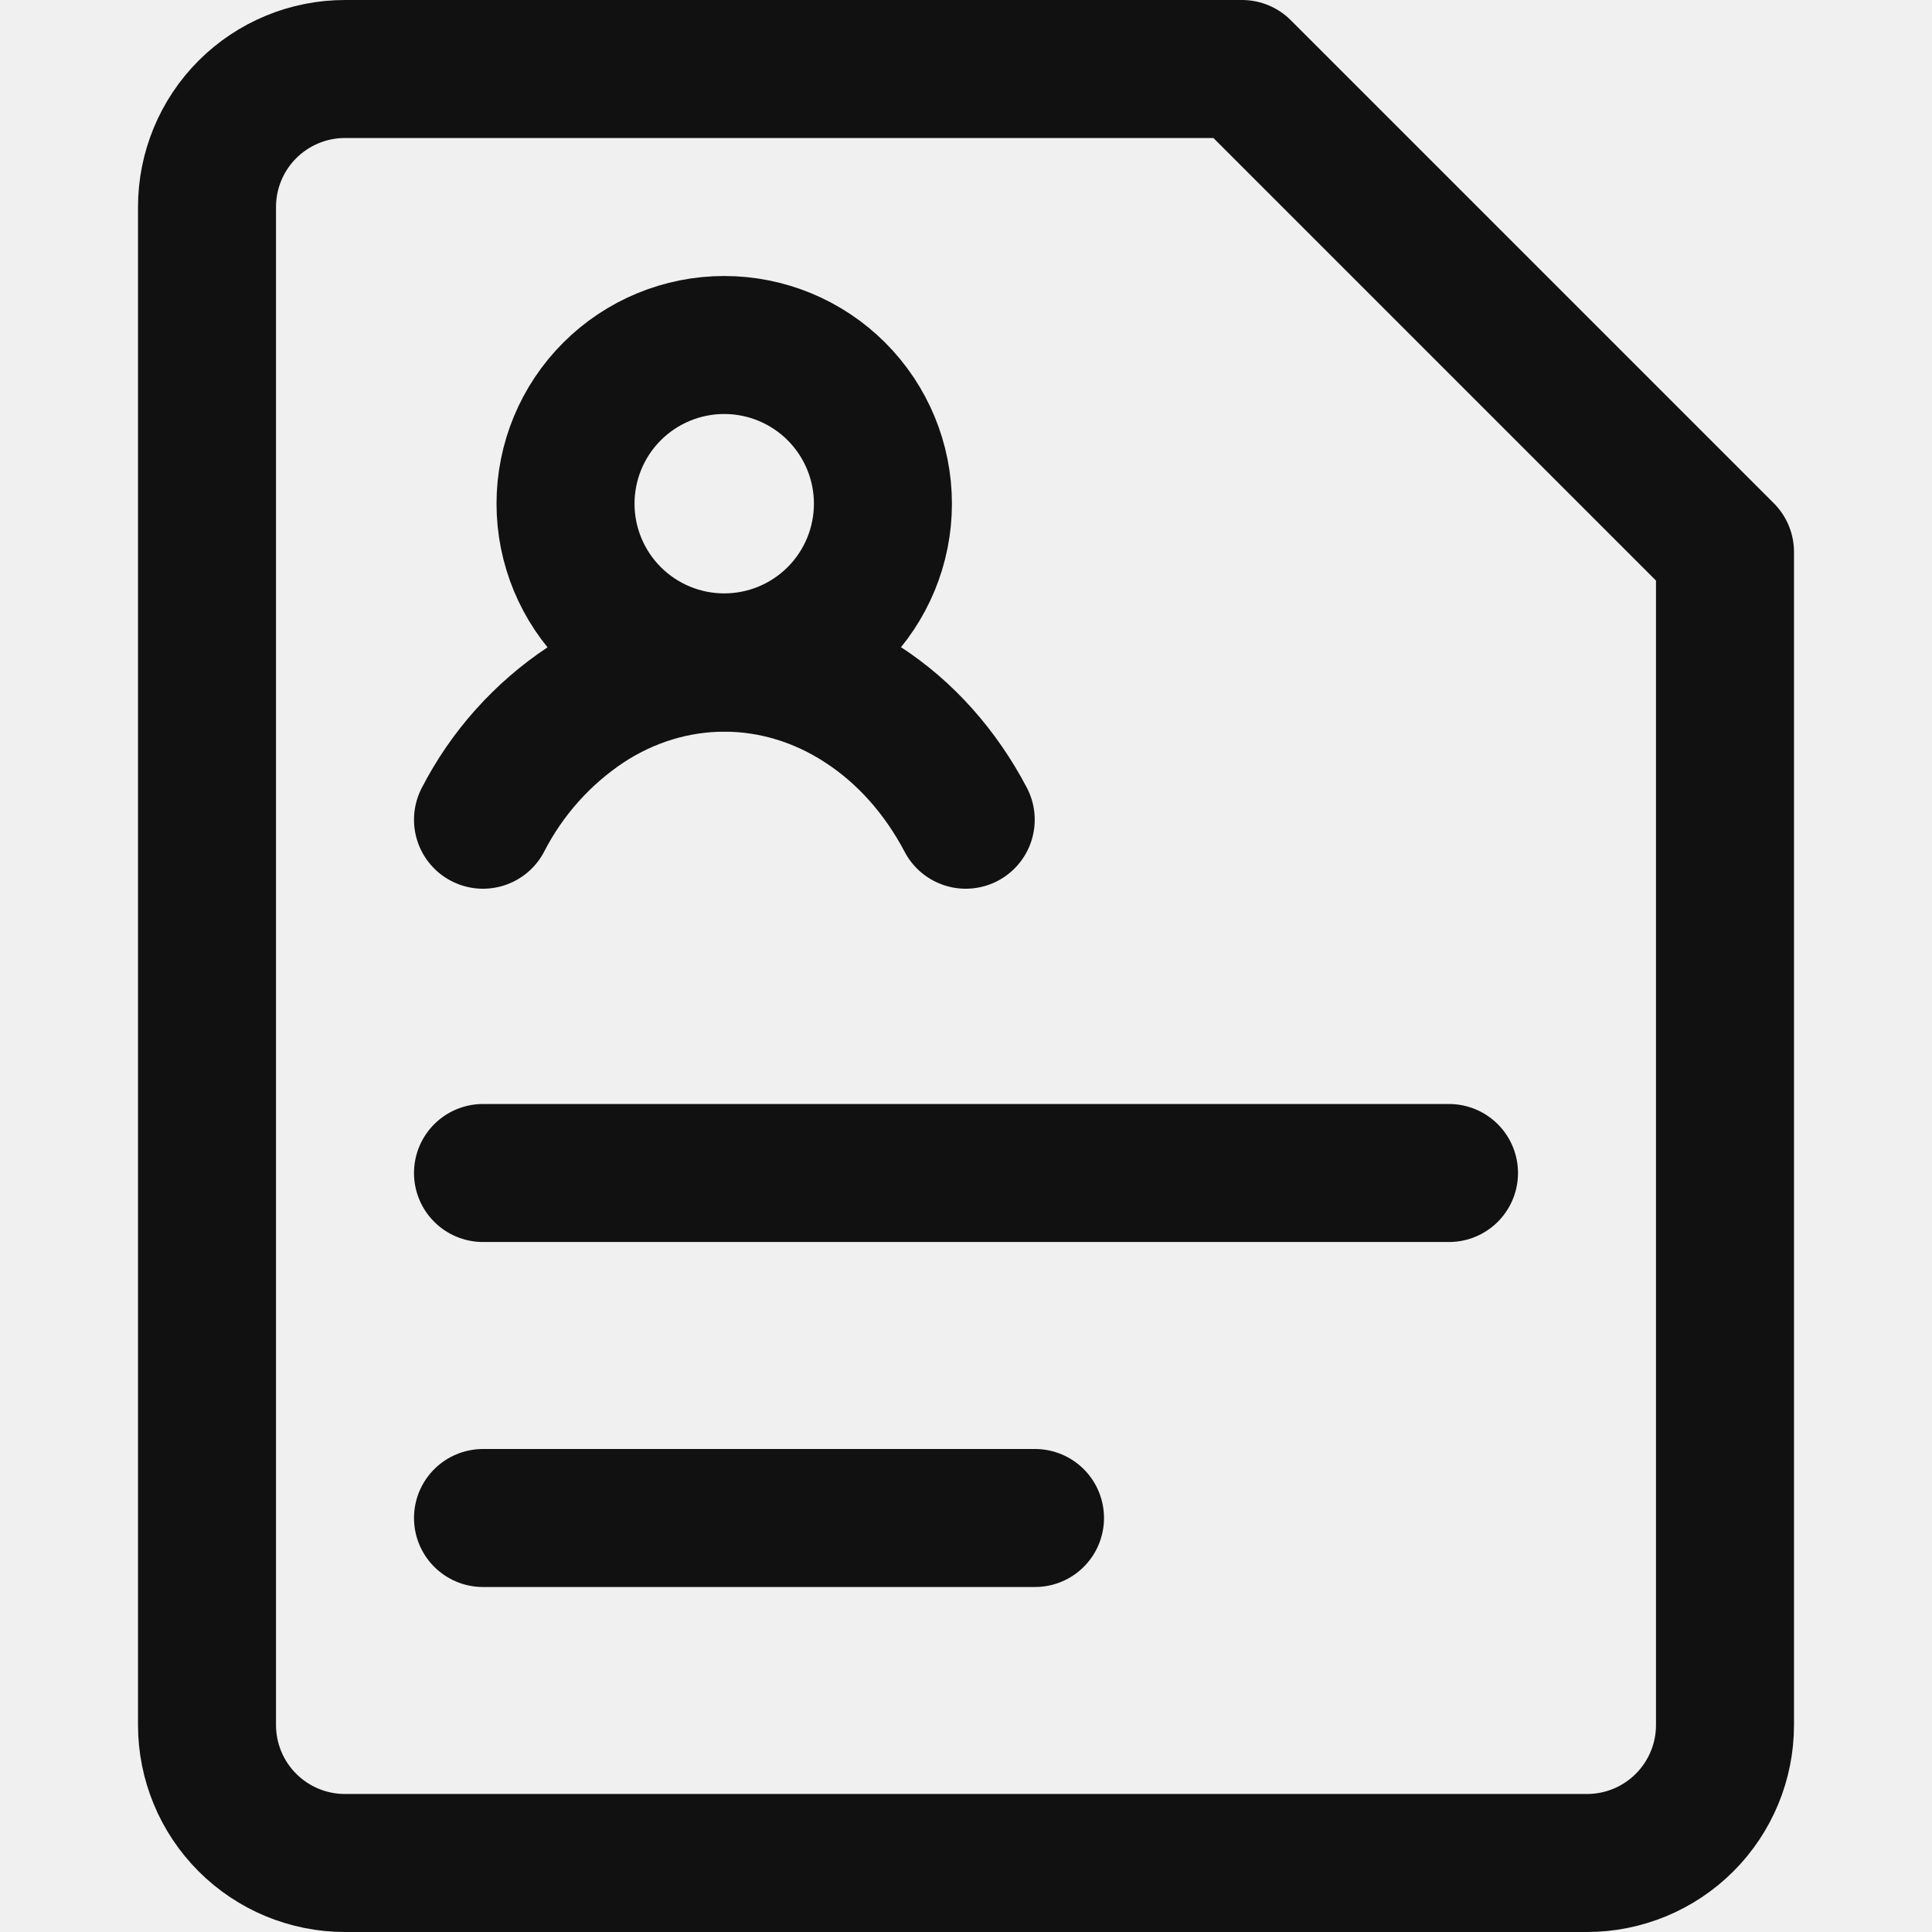
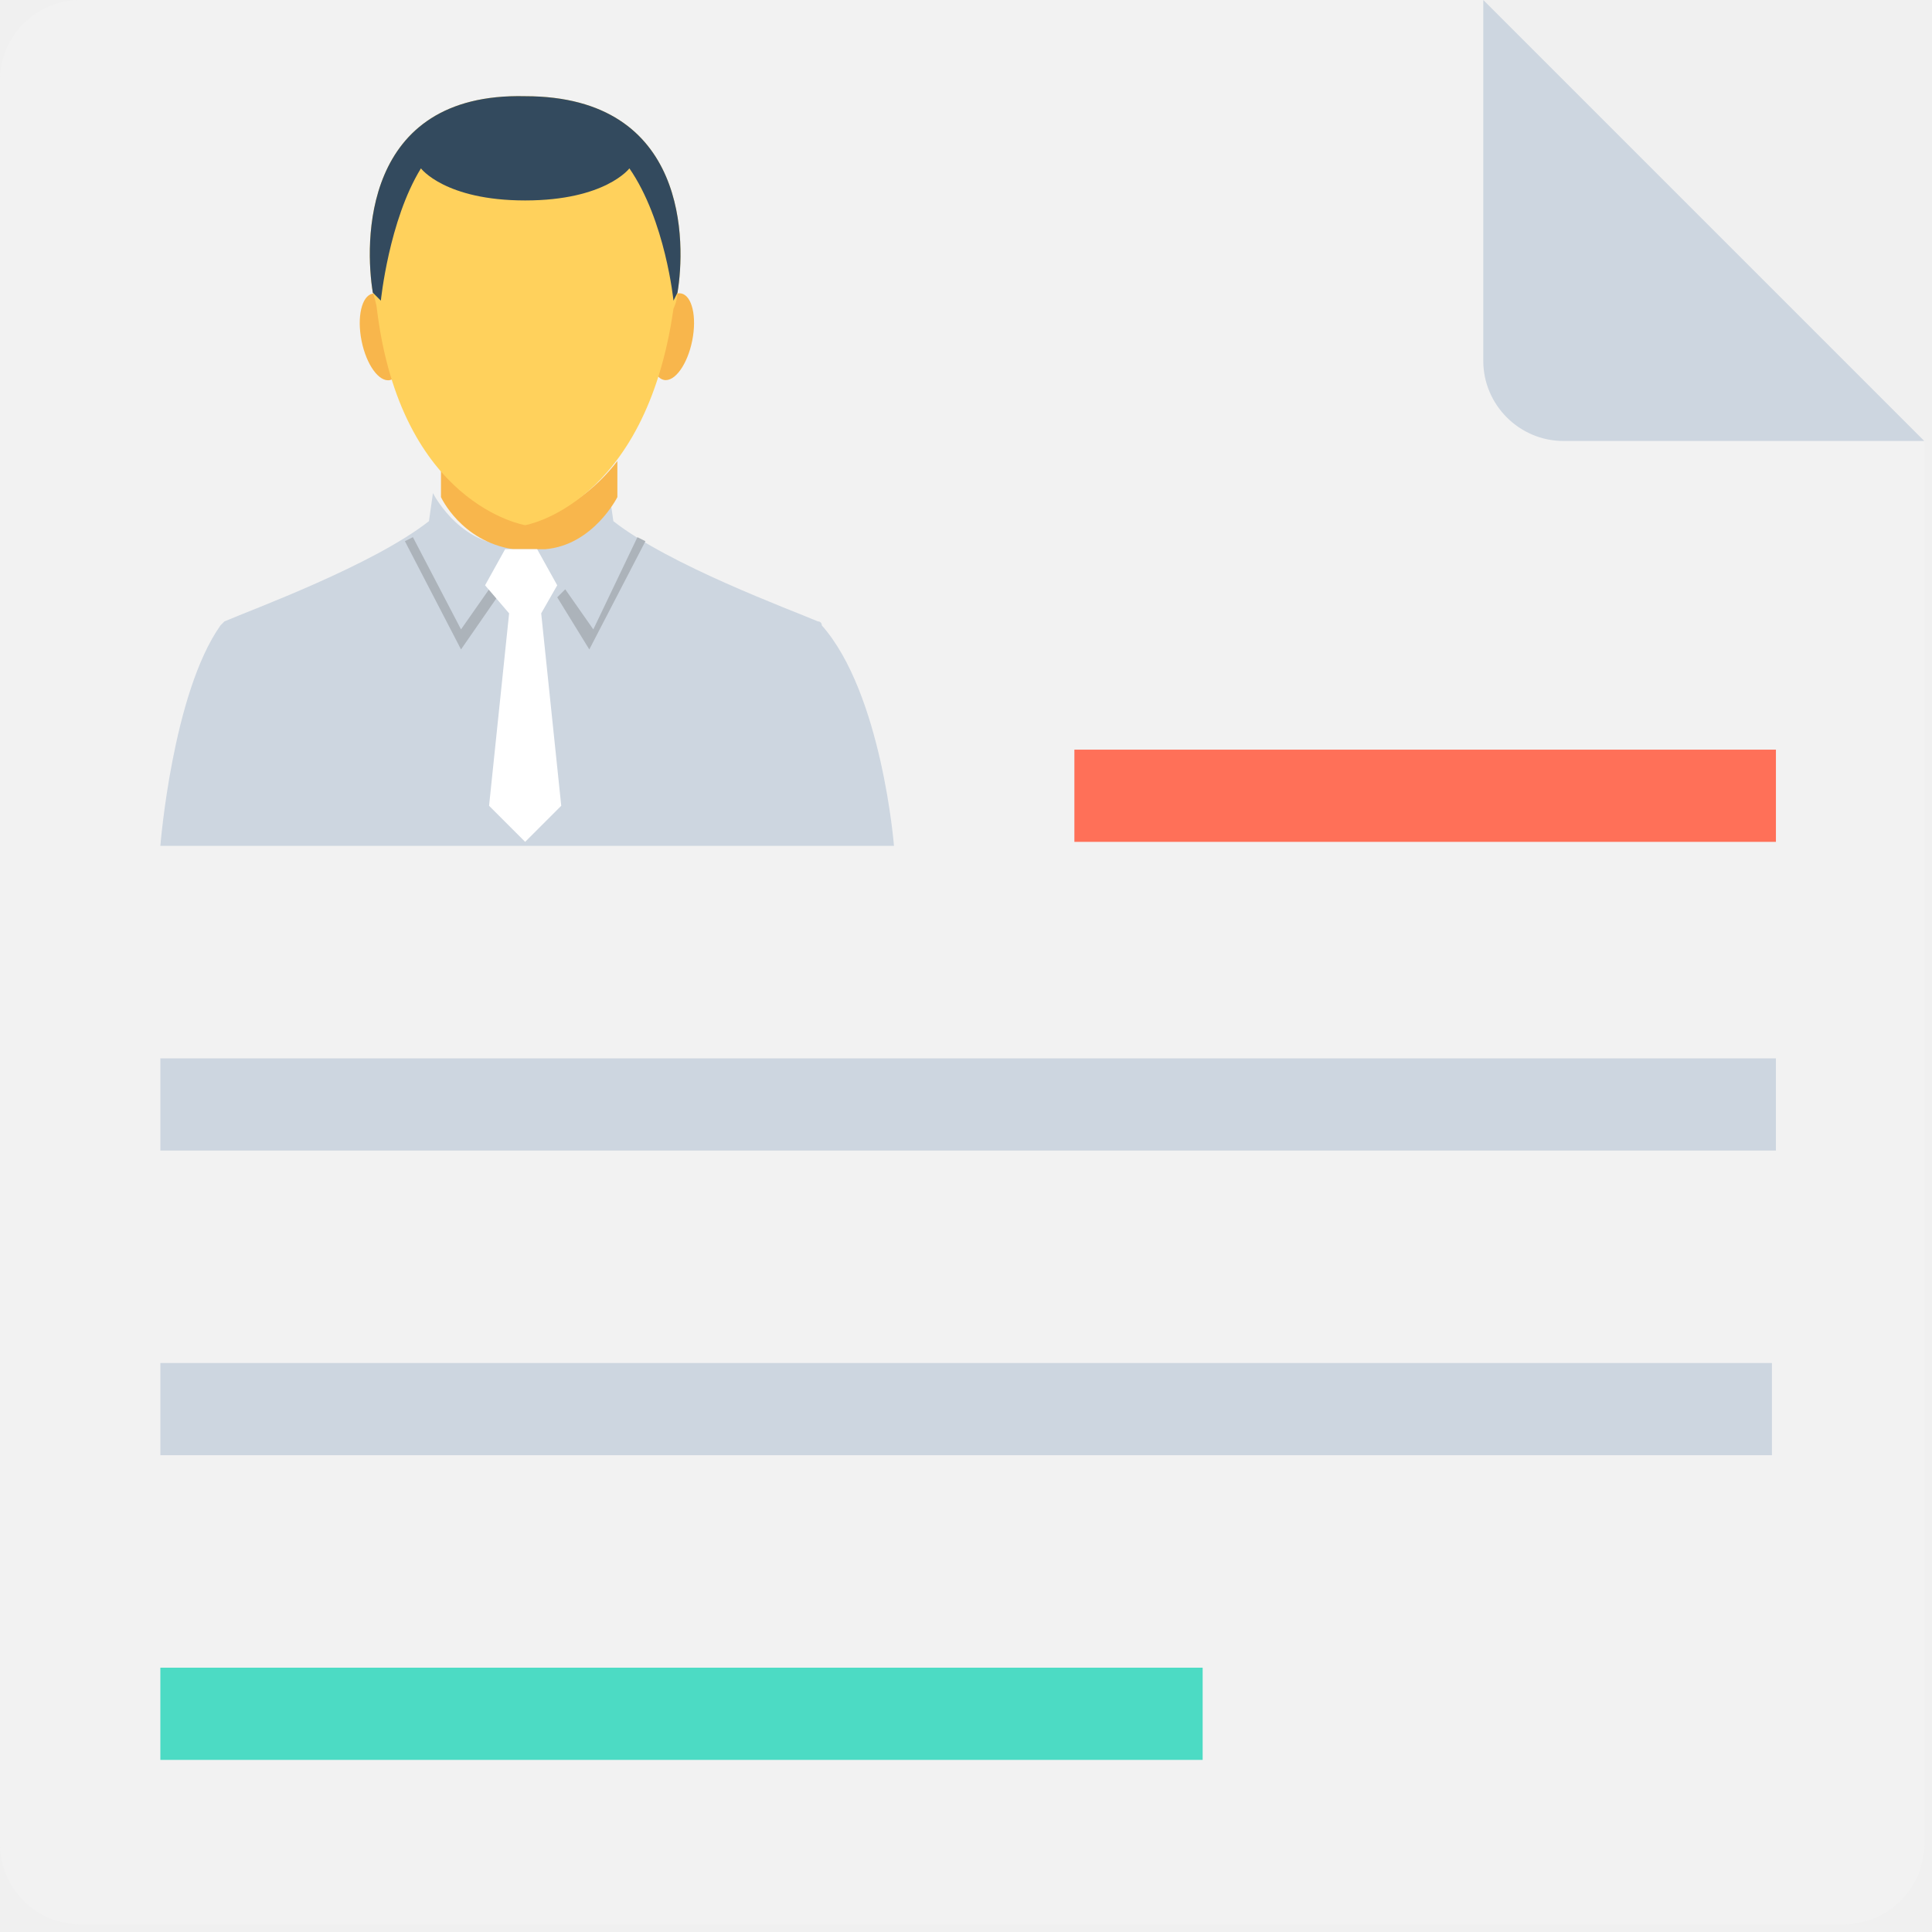
- <svg xmlns="http://www.w3.org/2000/svg" width="256" height="256" viewBox="0 0 256 256" fill="none">
-   <path d="M74.935 66.742C74.935 72.32 77.15 77.668 81.094 81.612C85.038 85.555 90.386 87.771 95.963 87.771C101.541 87.771 106.889 85.555 110.833 81.612C114.776 77.668 116.992 72.32 116.992 66.742C116.992 61.165 114.776 55.817 110.833 51.873C106.889 47.929 101.541 45.714 95.963 45.714C90.386 45.714 85.038 47.929 81.094 51.873C77.15 55.817 74.935 61.165 74.935 66.742Z" stroke="#111111" stroke-width="18.286" stroke-linecap="round" stroke-linejoin="round" />
-   <path d="M64 108.617C67.17 102.452 71.867 97.202 77.641 93.367C83.237 89.709 89.563 87.808 95.982 87.808C102.4 87.808 108.727 89.709 114.322 93.367C119.936 97.005 124.617 102.253 127.963 108.617" stroke="#111111" stroke-width="18.286" stroke-linecap="round" stroke-linejoin="round" />
-   <path d="M228.571 228.571C228.571 233.421 226.645 238.072 223.216 241.501C219.786 244.93 215.135 246.857 210.286 246.857H45.714C40.865 246.857 36.214 244.93 32.784 241.501C29.355 238.072 27.429 233.421 27.429 228.571V27.428C27.429 22.579 29.355 17.928 32.784 14.498C36.214 11.069 40.865 9.143 45.714 9.143H164.571L228.571 73.143V228.571Z" stroke="#111111" stroke-width="18.286" stroke-linecap="round" stroke-linejoin="round" />
-   <path d="M64 155.429H192M64 201.143H137.143" stroke="#111111" stroke-width="18.286" stroke-linecap="round" />
+ <svg xmlns="http://www.w3.org/2000/svg" width="133" height="133" viewBox="0 0 133 133" fill="none">
+   <path d="M102.11 0H5.519C2.484 0 0 2.484 0 5.519V126.947C0 129.983 2.484 132.467 5.519 132.467H126.947C129.983 132.467 132.467 129.983 132.467 126.947V30.357L102.11 0Z" fill="#F2F2F2" />
+   <path d="M102.11 24.838C102.11 27.873 104.593 30.357 107.629 30.357H132.467L102.11 0V24.838Z" fill="#CDD6E0" />
+   <path d="M27.596 22.92C27.268 21.276 26.395 20.064 25.648 20.214C24.901 20.363 24.561 21.817 24.89 23.461C25.219 25.105 26.091 26.317 26.839 26.167C27.586 26.018 27.925 24.564 27.596 22.92Z" fill="#F8B64C" />
+   <path d="M46.895 20.201C46.148 20.052 45.276 21.264 44.947 22.908C44.618 24.552 44.957 26.006 45.705 26.155C46.452 26.305 47.324 25.093 47.653 23.449C47.982 21.805 47.643 20.351 46.895 20.201Z" fill="#F8B64C" />
+   <path d="M61.542 58.23H11.039C11.039 58.23 11.867 47.743 15.178 43.052C15.178 43.052 15.178 43.052 15.454 42.776C17.386 41.948 25.665 38.912 29.529 35.877L29.805 33.945C29.805 33.945 31.461 37.257 34.772 37.532H35.876H36.98C40.568 36.98 41.948 33.945 41.948 33.945L42.224 35.877C46.088 38.912 54.367 41.948 56.298 42.776C56.575 42.776 56.575 43.052 56.575 43.052C60.714 47.743 61.542 58.23 61.542 58.23Z" fill="#CDD6E0" />
+   <path d="M42.5 34.221C42.5 34.221 40.844 37.532 37.532 37.808C37.256 37.808 36.704 37.808 36.428 37.808C36.152 37.808 35.6 37.808 35.324 37.808C31.736 37.256 30.357 34.221 30.357 34.221C30.357 34.221 30.357 33.669 30.357 32.841C30.357 32.565 30.357 32.013 30.357 31.737C33.392 35.325 36.428 35.876 36.428 35.876C36.428 35.876 39.74 35.324 42.5 31.737V32.841V34.221Z" fill="#F8B64C" />
+   <path d="M46.639 20.146C46.639 20.698 46.363 21.25 46.363 21.25C44.432 34.773 36.153 36.153 36.153 36.153C36.153 36.153 27.597 34.773 25.942 21.25C25.942 21.25 25.942 20.974 25.666 20.146C25.114 16.834 24.838 6.347 36.153 6.623C47.467 6.623 47.191 16.834 46.639 20.146Z" fill="#FFD15C" />
+   <path d="M44.432 37.256L40.568 44.707L38.36 41.12L38.912 40.568L40.844 43.328L43.88 36.98L44.432 37.256Z" fill="#ACB3BA" />
+   <path d="M27.873 37.256L31.737 44.707L34.221 41.12L33.669 40.568L31.737 43.328L28.425 36.98L27.873 37.256Z" fill="#ACB3BA" />
+   <path d="M46.639 20.146L46.363 20.698C46.363 20.698 45.811 15.179 43.328 11.591C43.328 11.591 41.672 13.799 36.153 13.799C30.633 13.799 28.977 11.591 28.977 11.591C26.77 15.179 26.218 20.698 26.218 20.698L25.666 20.146C25.114 16.834 24.838 6.347 36.153 6.623C47.467 6.623 47.191 16.834 46.639 20.146Z" fill="#334A5E" />
+   <path d="M37.256 42.224L38.636 55.47L36.152 57.954L33.668 55.47L35.048 42.224L33.392 40.292L34.772 37.808H35.876H36.98L38.36 40.292L37.256 42.224Z" fill="white" />
+   <path d="M73.961 51.607H122.256V57.954H73.961V51.607Z" fill="#FF7058" />
+   <path d="M11.039 72.857H122.256V79.204H11.039V72.857Z" fill="#CDD6E0" />
+   <path d="M11.039 93.831H121.98V100.178H11.039V93.831Z" fill="#CDD6E0" />
+   <path d="M11.039 114.805H82.791V121.152H11.039V114.805Z" fill="#4CDBC4" />
</svg>
